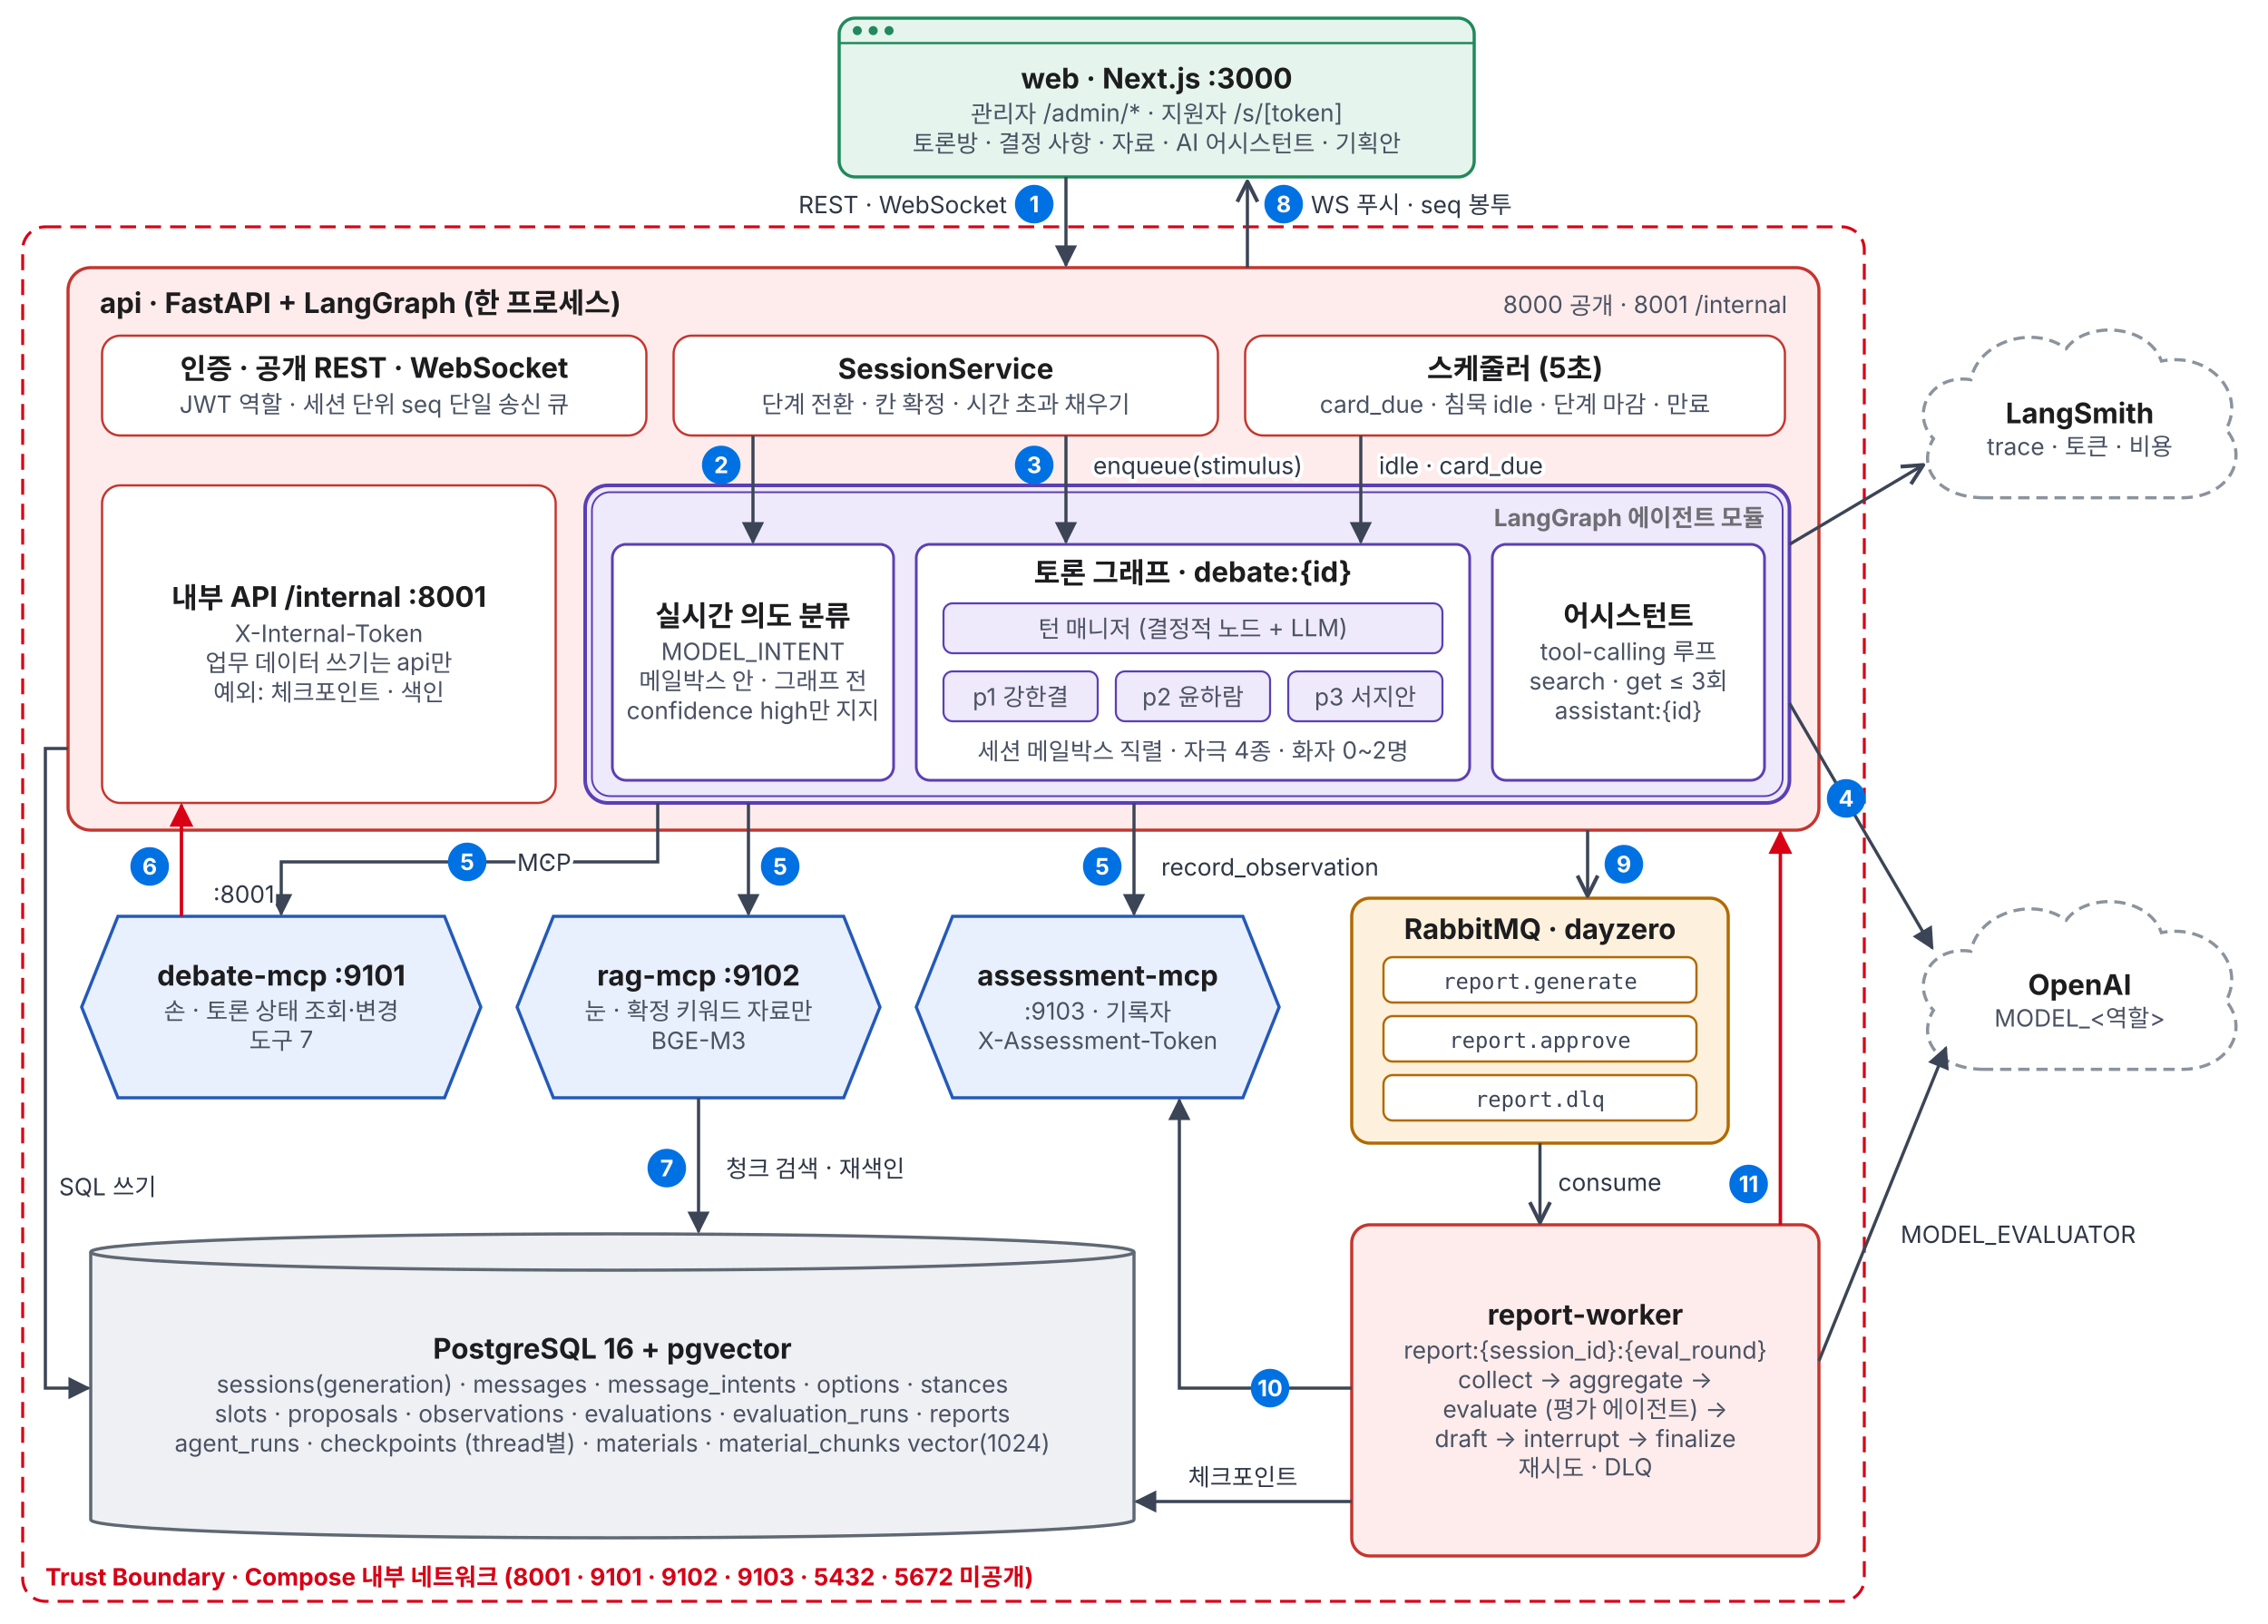
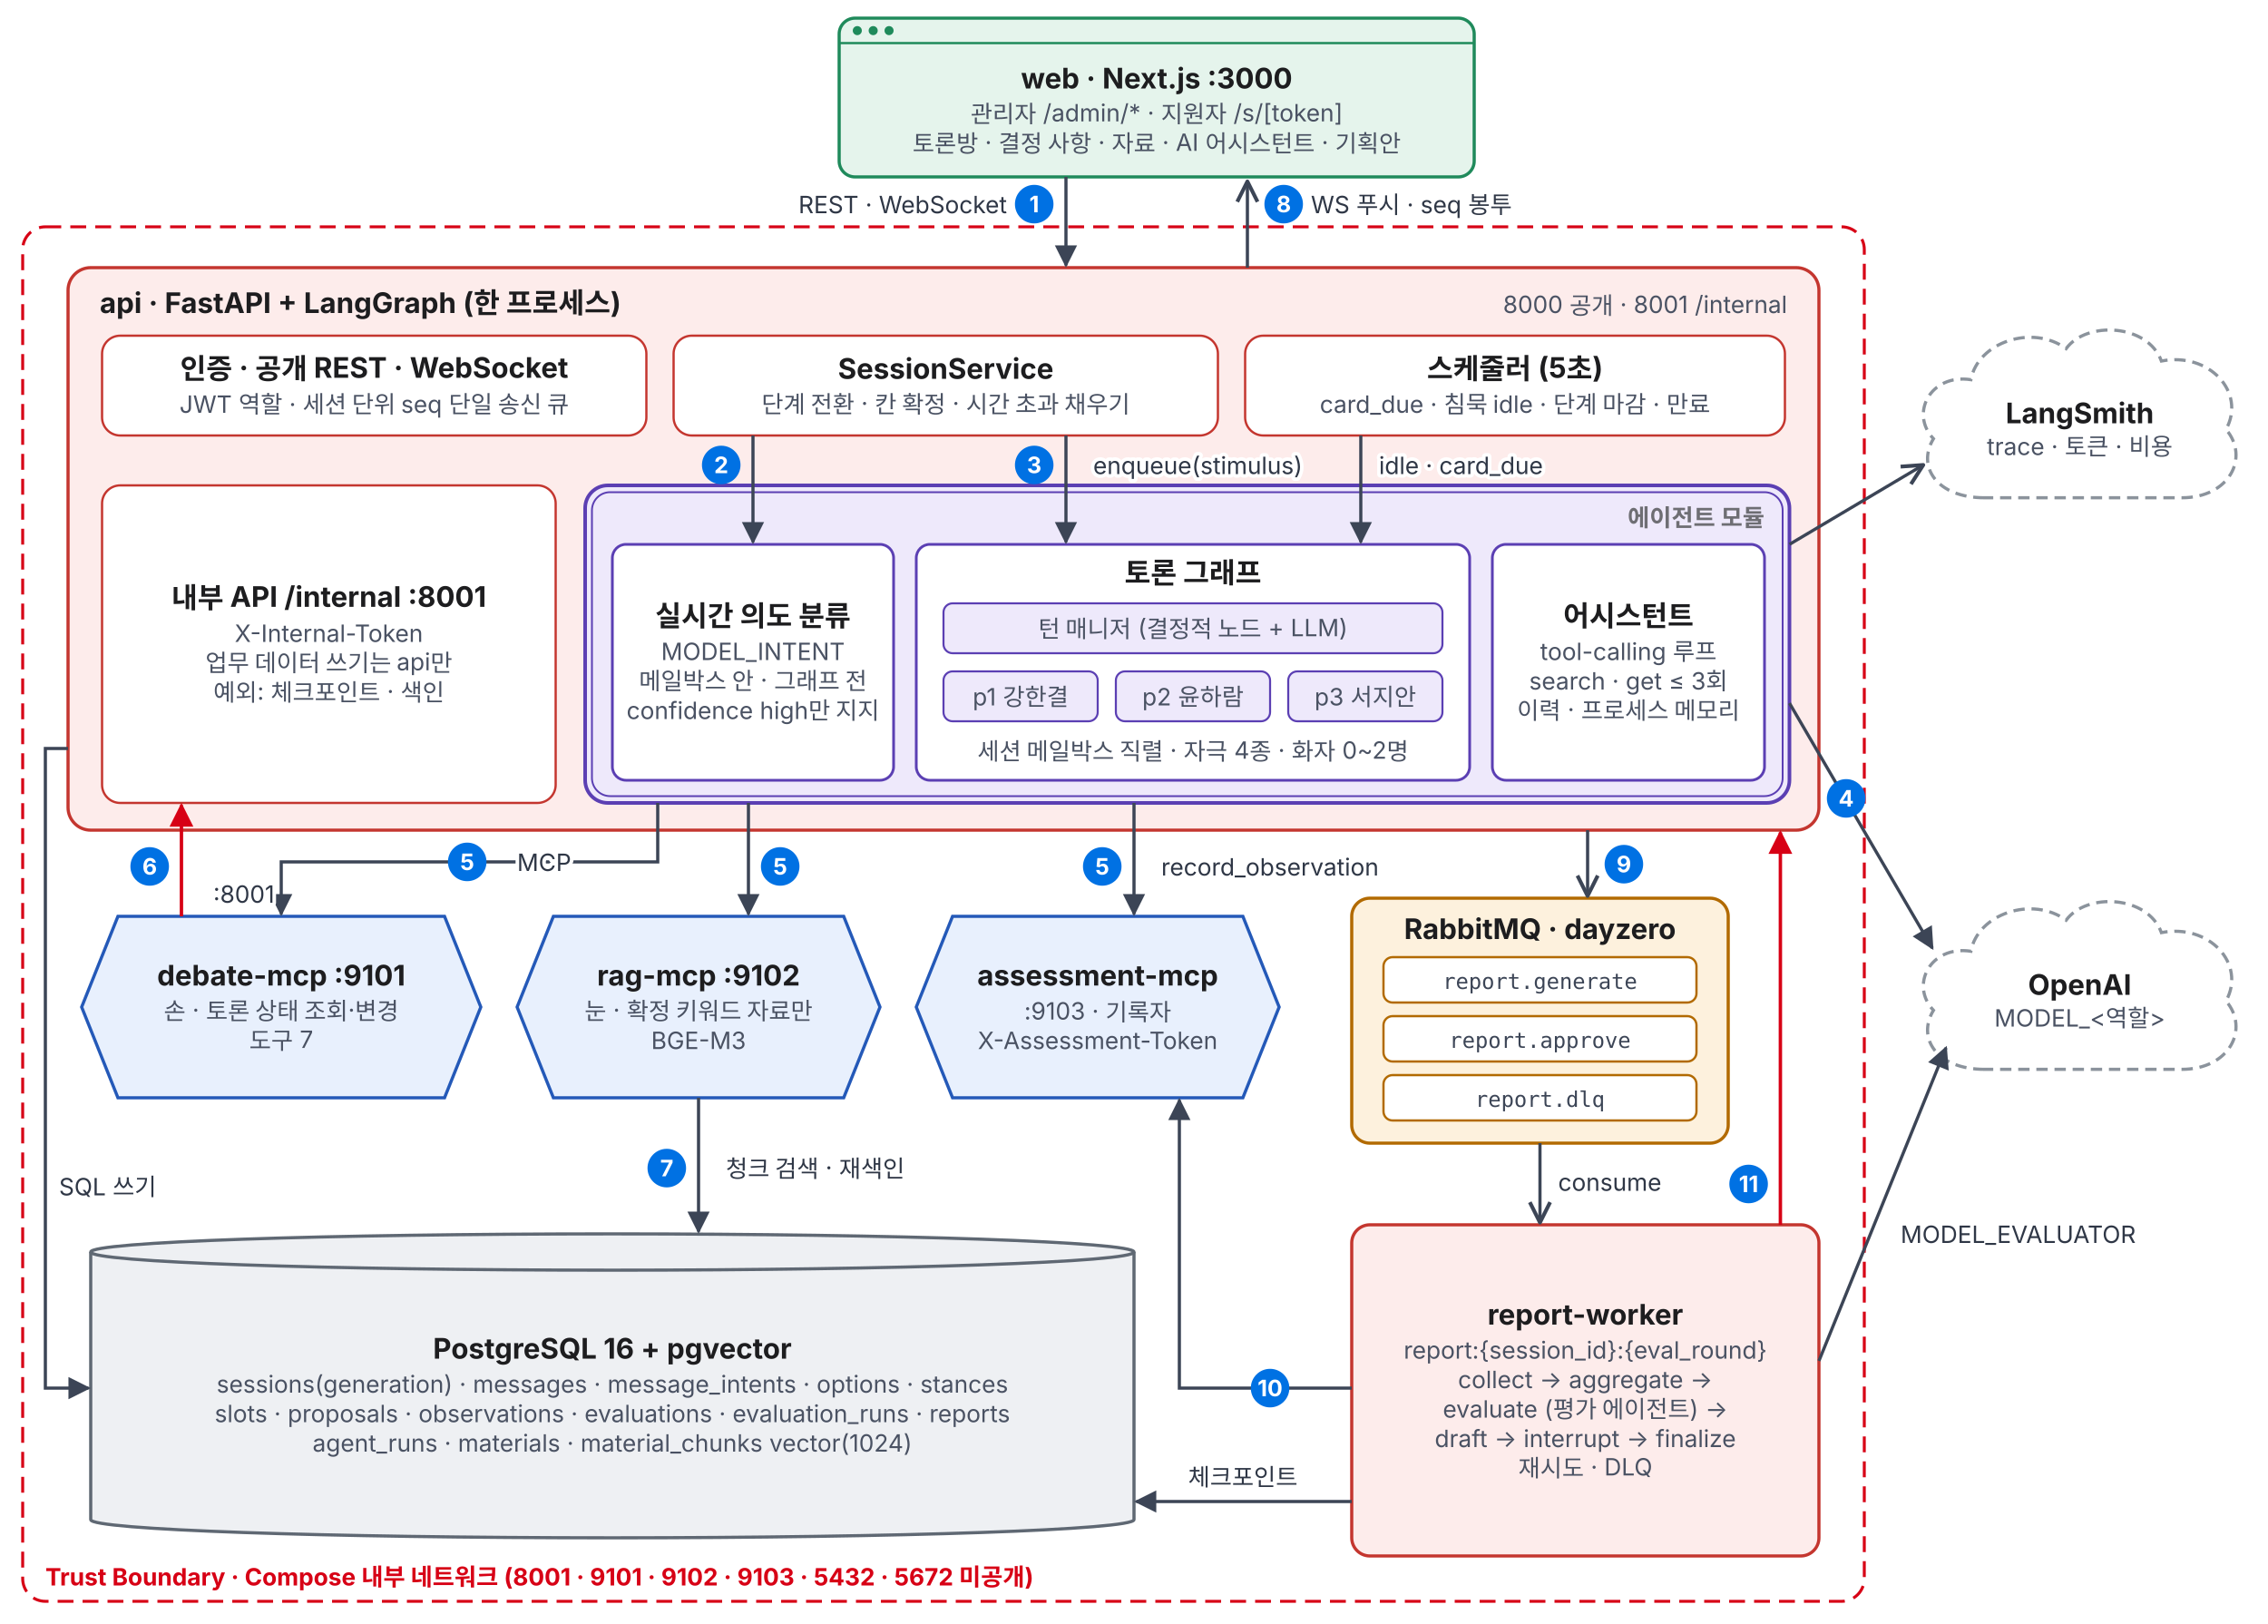
<svg xmlns="http://www.w3.org/2000/svg" viewBox="0 0 1000 716" width="1000" height="716">
  <style>
.b-seat{fill:#EEE9FB;stroke:#5B3FB3;stroke-width:.9}
.b-agentstep{fill:#EEE9FB;stroke:#5B3FB3;stroke-width:1.4}
.b-topic2{fill:#FFFFFF;stroke:#D2D2D7;stroke-width:1}
.edge-xd{stroke:#D70015;stroke-width:1.5;fill:none;stroke-dasharray:5 3}
.xmark{stroke:#D70015;stroke-width:2.6;fill:none;stroke-linecap:round}
text{font-family:"Pretendard",-apple-system,BlinkMacSystemFont,"Apple SD Gothic Neo","Noto Sans KR","Malgun Gothic",sans-serif;fill:#1D1D1F}
.t{font-size:12.5px;font-weight:700}
.s{font-size:10.5px;fill:#4A5263}
.tier{font-size:12.5px;font-weight:700;fill:#0066CC}
.mono{font-family:ui-monospace,"SF Mono",Menlo,Consolas,monospace;font-size:9.5px;fill:#3C4556}
.mono-s{font-family:ui-monospace,"SF Mono",Menlo,Consolas,monospace;font-size:8.6px;fill:#3C4556}
.lab{font-size:10.5px;fill:#2F3746}
.lab-t{font-size:10.5px;font-weight:700;fill:#1D1D1F}
.lab-b{font-size:10.5px;fill:#D70015;font-weight:700}
.lab-g{font-size:10.5px;fill:#6E6E73;font-weight:700}
.st{font-size:10px;font-weight:700;fill:#0066CC;font-family:ui-monospace,"SF Mono",Menlo,Consolas,monospace}
.numt{font-size:10px;font-weight:700;fill:#fff}
.halo{paint-order:stroke;stroke:#FFFFFF;stroke-width:3.2px;stroke-linejoin:round}
.numc{fill:#0071E3}
.edge{stroke:#3C4556;stroke-width:1.4;fill:none}
.edge-d{stroke:#3C4556;stroke-width:1.3;fill:none;stroke-dasharray:4 3}
.edge-x{stroke:#D70015;stroke-width:1.5;fill:none}
.ah{fill:#3C4556}
.ahx{fill:#D70015}
.aho{fill:none;stroke:#3C4556;stroke-width:1.5;stroke-linejoin:round}
.bnd{fill:none;stroke:#D70015;stroke-width:1.3;stroke-dasharray:7 4}
.lbnd{fill:none;stroke:#9AA3AD;stroke-width:1.1;stroke-dasharray:3 3}
.life{stroke:#9AA3AD;stroke-width:1;stroke-dasharray:4 4}
.b-web{fill:#E5F4EC;stroke:#1F8A5B;stroke-width:1.4}
.b-web-bar{stroke:#1F8A5B;stroke-width:1}
.b-web-dot{fill:#1F8A5B}
.b-api{fill:#FDECEB;stroke:#C4362F;stroke-width:1.4}
.b-in{fill:#FFFFFF;stroke:#C4362F;stroke-width:1}
.b-agent{fill:#EEE9FB;stroke:#5B3FB3;stroke-width:1.6}
.b-agent-in{fill:none;stroke:#5B3FB3;stroke-width:.8}
.b-mcp{fill:#E8F0FD;stroke:#2459B8;stroke-width:1.4}
.b-mq{fill:#FDF1DD;stroke:#B26A00;stroke-width:1.4}
.b-topic{fill:#FFFFFF;stroke:#B26A00;stroke-width:1}
.b-db{fill:#EEF0F3;stroke:#5F6873;stroke-width:1.4}
.b-ext{fill:#FFFFFF;stroke:#8B939C;stroke-width:1.4;stroke-dasharray:5 3}
.b-node{fill:#FFFFFF;stroke:#5F6873;stroke-width:1.3}
.node-top{fill:#F1F3F6}
.node-side{fill:#E3E7EC}
.b-step{fill:#F3F6FB;stroke:#0071E3;stroke-width:1.2}
.b-state{fill:#E8F2FD;stroke:#0071E3;stroke-width:1.2}
.b-note{fill:#FFFBEF;stroke:#E2CF9E;stroke-width:1}
.b-plug{fill:#FFFFFF;stroke:#5B3FB3;stroke-width:1.2}
.plug{stroke:#5B3FB3;stroke-width:1.3}
.plug-dot{fill:#5B3FB3}
.axis{stroke:#5F6873;stroke-width:1.2}
.tick{stroke:#9AA3AD;stroke-width:1}
.dot{fill:#0071E3}
.dot-rel{fill:#FFFFFF;stroke:#0071E3;stroke-width:1.5}
</style>
  <rect width="1000" height="716" fill="#FFFFFF" />
  <defs>
    <marker id="mf-v1" viewBox="0 0 10 10" refX="9" refY="5" markerWidth="7" markerHeight="7" orient="auto-start-reverse">
      <path d="M0,0 L10,5 L0,10 z" class="ah" />
    </marker>
    <marker id="mo-v1" viewBox="0 0 10 10" refX="9" refY="5" markerWidth="8" markerHeight="8" orient="auto-start-reverse">
      <path d="M1,1 L9,5 L1,9" class="aho" />
    </marker>
    <marker id="mx-v1" viewBox="0 0 10 10" refX="9" refY="5" markerWidth="7" markerHeight="7" orient="auto-start-reverse">
      <path d="M0,0 L10,5 L0,10 z" class="ahx" />
    </marker>
  </defs>
  <rect x="10" y="100" width="812" height="606" rx="10" class="bnd" />
  <text x="20.0" y="699.0" text-anchor="start" class="lab-b">Trust Boundary · Compose 내부 네트워크 (8001 · 9101 · 9102 · 9103 · 5432 · 5672 미공개)</text>
  <rect x="370" y="8" width="280" height="70" rx="7" class="b-web" />
  <line x1="370" y1="19" x2="650" y2="19" class="b-web-bar" />
  <circle cx="378" cy="13.5" r="2" class="b-web-dot" />
  <circle cx="385" cy="13.5" r="2" class="b-web-dot" />
  <circle cx="392" cy="13.5" r="2" class="b-web-dot" />
  <text x="510.0" y="39.0" text-anchor="middle" class="t">web · Next.js :3000</text>
  <text x="510.0" y="54.0" text-anchor="middle" class="s">관리자 /admin/* · 지원자 /s/[token]</text>
  <text x="510.0" y="67.0" text-anchor="middle" class="s">토론방 · 결정 사항 · 자료 · AI 어시스턴트 · 기획안</text>
  <rect x="30" y="118" width="772" height="248" rx="10" class="b-api" />
  <text x="44.0" y="138.0" text-anchor="start" class="t">api · FastAPI + LangGraph (한 프로세스)</text>
  <text x="788.0" y="138.0" text-anchor="end" class="s">8000 공개 · 8001 /internal</text>
  <rect x="45" y="148" width="240" height="44" rx="8" class="b-in" />
  <text x="165.0" y="167.0" text-anchor="middle" class="t">인증 · 공개 REST · WebSocket</text>
  <text x="165.0" y="182.0" text-anchor="middle" class="s">JWT 역할 · 세션 단위 seq 단일 송신 큐</text>
  <rect x="297" y="148" width="240" height="44" rx="8" class="b-in" />
  <text x="417.0" y="167.0" text-anchor="middle" class="t">SessionService</text>
  <text x="417.0" y="182.0" text-anchor="middle" class="s">단계 전환 · 칸 확정 · 시간 초과 채우기</text>
  <rect x="549" y="148" width="238" height="44" rx="8" class="b-in" />
  <text x="668.0" y="167.0" text-anchor="middle" class="t">스케줄러 (5초)</text>
  <text x="668.0" y="182.0" text-anchor="middle" class="s">card_due · 침묵 idle · 단계 마감 · 만료</text>
  <rect x="45" y="214" width="200" height="140" rx="8" class="b-in" />
  <text x="145.0" y="268.0" text-anchor="middle" class="t">내부 API /internal :8001</text>
  <text x="145.0" y="283.0" text-anchor="middle" class="s">X-Internal-Token</text>
  <text x="145.0" y="296.0" text-anchor="middle" class="s">업무 데이터 쓰기는 api만</text>
  <text x="145.0" y="309.0" text-anchor="middle" class="s">예외: 체크포인트 · 색인</text>
  <rect x="258" y="214" width="531" height="140" rx="10" class="b-agent" />
  <rect x="261" y="217" width="525" height="134" rx="8" class="b-agent-in" />
-   <text x="778.0" y="232.0" text-anchor="end" class="lab-g">LangGraph 에이전트 모듈</text>
+   <text x="778.0" y="232.0" text-anchor="end" class="lab-g">에이전트 모듈</text>
  <rect x="270" y="240" width="124" height="104" rx="6" class="b-plug" />
  <text x="332.0" y="276.0" text-anchor="middle" class="t">실시간 의도 분류</text>
  <text x="332.0" y="291.0" text-anchor="middle" class="s">MODEL_INTENT</text>
  <text x="332.0" y="304.0" text-anchor="middle" class="s">메일박스 안 · 그래프 전</text>
  <text x="332.0" y="317.0" text-anchor="middle" class="s">confidence high만 지지</text>
  <rect x="404" y="240" width="244" height="104" rx="6" class="b-plug" />
-   <text x="526.0" y="257.0" text-anchor="middle" class="t">토론 그래프 · debate:{id}</text>
+   <text x="526.0" y="257.0" text-anchor="middle" class="t">토론 그래프</text>
  <rect x="416" y="266" width="220" height="22" rx="4" class="b-seat" />
  <text x="526.0" y="281.0" text-anchor="middle" class="s">턴 매니저 (결정적 노드 + LLM)</text>
  <rect x="416" y="296" width="68" height="22" rx="4" class="b-seat" />
  <text x="450.0" y="311.0" text-anchor="middle" class="s">p1 강한결</text>
  <rect x="492" y="296" width="68" height="22" rx="4" class="b-seat" />
  <text x="526.0" y="311.0" text-anchor="middle" class="s">p2 윤하람</text>
  <rect x="568" y="296" width="68" height="22" rx="4" class="b-seat" />
  <text x="602.0" y="311.0" text-anchor="middle" class="s">p3 서지안</text>
  <text x="526.0" y="335.0" text-anchor="middle" class="s">세션 메일박스 직렬 · 자극 4종 · 화자 0~2명</text>
  <rect x="658" y="240" width="120" height="104" rx="6" class="b-plug" />
  <text x="718.0" y="276.0" text-anchor="middle" class="t">어시스턴트</text>
  <text x="718.0" y="291.0" text-anchor="middle" class="s">tool-calling 루프</text>
  <text x="718.0" y="304.0" text-anchor="middle" class="s">search · get ≤ 3회</text>
-   <text x="718.0" y="317.0" text-anchor="middle" class="s">assistant:{id}</text>
+   <text x="718.0" y="317.0" text-anchor="middle" class="s">이력 · 프로세스 메모리</text>
  <path d="M22,58 C8,58 2,48 7,39 C0,31 6,18 18,20 C20,8 36,2 46,10 C52,1 70,2 74,14 C88,11 99,24 93,36 C100,45 94,58 80,58 Z" transform="translate(842,140) scale(1.500,1.370)" class="b-ext" vector-effect="non-scaling-stroke" />
  <text x="917.0" y="186.6" text-anchor="middle" class="t">LangSmith</text>
  <text x="917.0" y="200.6" text-anchor="middle" class="s">trace · 토큰 · 비용</text>
  <path d="M22,58 C8,58 2,48 7,39 C0,31 6,18 18,20 C20,8 36,2 46,10 C52,1 70,2 74,14 C88,11 99,24 93,36 C100,45 94,58 80,58 Z" transform="translate(842,392) scale(1.500,1.370)" class="b-ext" vector-effect="non-scaling-stroke" />
  <text x="917.0" y="438.6" text-anchor="middle" class="t">OpenAI</text>
  <text x="917.0" y="452.6" text-anchor="middle" class="s">MODEL_&lt;역할&gt;</text>
  <polygon points="52,404 196,404 212,444.0 196,484 52,484 36,444.0" class="b-mcp" />
  <text x="124.0" y="434.5" text-anchor="middle" class="t">debate-mcp :9101</text>
  <text x="124.0" y="449.5" text-anchor="middle" class="s">손 · 토론 상태 조회·변경</text>
  <text x="124.0" y="462.5" text-anchor="middle" class="s">도구 7</text>
  <polygon points="244,404 372,404 388,444.0 372,484 244,484 228,444.0" class="b-mcp" />
  <text x="308.0" y="434.5" text-anchor="middle" class="t">rag-mcp :9102</text>
  <text x="308.0" y="449.5" text-anchor="middle" class="s">눈 · 확정 키워드 자료만</text>
  <text x="308.0" y="462.5" text-anchor="middle" class="s">BGE-M3</text>
  <polygon points="420,404 548,404 564,444.0 548,484 420,484 404,444.0" class="b-mcp" />
  <text x="484.0" y="434.5" text-anchor="middle" class="t">assessment-mcp</text>
  <text x="484.0" y="449.5" text-anchor="middle" class="s">:9103 · 기록자</text>
  <text x="484.0" y="462.5" text-anchor="middle" class="s">X-Assessment-Token</text>
  <rect x="596" y="396" width="166" height="108" rx="8" class="b-mq" />
  <text x="679.0" y="414.0" text-anchor="middle" class="t">RabbitMQ · dayzero</text>
  <rect x="610" y="422" width="138" height="20" rx="4" class="b-topic" />
  <text x="679.0" y="436.0" text-anchor="middle" class="mono">report.generate</text>
  <rect x="610" y="448" width="138" height="20" rx="4" class="b-topic" />
  <text x="679.0" y="462.0" text-anchor="middle" class="mono">report.approve</text>
  <rect x="610" y="474" width="138" height="20" rx="4" class="b-topic" />
  <text x="679.0" y="488.0" text-anchor="middle" class="mono">report.dlq</text>
  <rect x="596" y="540" width="206" height="146" rx="8" class="b-api" />
  <text x="699.0" y="584.0" text-anchor="middle" class="t">report-worker</text>
  <text x="699.0" y="599.0" text-anchor="middle" class="s">report:{session_id}:{eval_round}</text>
  <text x="699.0" y="612.0" text-anchor="middle" class="s">collect → aggregate →</text>
  <text x="699.0" y="625.0" text-anchor="middle" class="s">evaluate (평가 에이전트) →</text>
  <text x="699.0" y="638.0" text-anchor="middle" class="s">draft → interrupt → finalize</text>
  <text x="699.0" y="651.0" text-anchor="middle" class="s">재시도 · DLQ</text>
  <path d="M40,552 A230.0,8 0 0 1 500,552 L500,670 A230.0,8 0 0 1 40,670 Z" class="b-db" />
  <path d="M40,552 A230.0,8 0 0 0 500,552" class="b-db" fill="none" />
  <text x="270.0" y="599.0" text-anchor="middle" class="t">PostgreSQL 16 + pgvector</text>
  <text x="270.0" y="614.0" text-anchor="middle" class="s">sessions(generation) · messages · message_intents · options · stances</text>
  <text x="270.0" y="627.0" text-anchor="middle" class="s">slots · proposals · observations · evaluations · evaluation_runs · reports</text>
-   <text x="270.0" y="640.0" text-anchor="middle" class="s">agent_runs · checkpoints (thread별) · materials · material_chunks vector(1024)</text>
+   <text x="270.0" y="640.0" text-anchor="middle" class="s">agent_runs · materials · material_chunks vector(1024)</text>
  <line x1="470" y1="78" x2="470" y2="117" class="edge" marker-end="url(#mf-v1)" />
  <circle cx="456" cy="90" r="8.5" class="numc" />
  <text x="456.0" y="93.6" text-anchor="middle" class="numt">1</text>
  <text x="444.0" y="94.0" text-anchor="end" class="lab halo">REST · WebSocket</text>
  <line x1="550" y1="118" x2="550" y2="80" class="edge" marker-end="url(#mo-v1)" />
  <circle cx="566" cy="90" r="8.5" class="numc" />
  <text x="566.0" y="93.6" text-anchor="middle" class="numt">8</text>
  <text x="578.0" y="94.0" text-anchor="start" class="lab halo">WS 푸시 · seq 봉투</text>
  <line x1="332" y1="192" x2="332" y2="239" class="edge" marker-end="url(#mf-v1)" />
  <circle cx="318" cy="205" r="8.5" class="numc" />
  <text x="318.0" y="208.6" text-anchor="middle" class="numt">2</text>
  <line x1="470" y1="192" x2="470" y2="239" class="edge" marker-end="url(#mf-v1)" />
  <circle cx="456" cy="205" r="8.5" class="numc" />
  <text x="456.0" y="208.6" text-anchor="middle" class="numt">3</text>
  <text x="482.0" y="209.0" text-anchor="start" class="lab halo">enqueue(stimulus)</text>
  <line x1="600" y1="192" x2="600" y2="239" class="edge" marker-end="url(#mf-v1)" />
  <text x="608.0" y="209.0" text-anchor="start" class="lab halo">idle · card_due</text>
  <line x1="789" y1="310" x2="852" y2="418" class="edge" marker-end="url(#mf-v1)" />
  <circle cx="814" cy="352" r="8.5" class="numc" />
  <text x="814.0" y="355.6" text-anchor="middle" class="numt">4</text>
  <line x1="789" y1="240" x2="848" y2="205" class="edge" marker-end="url(#mo-v1)" />
  <polyline points="290,354 290,380 124,380 124,403" class="edge" marker-end="url(#mf-v1)" />
  <circle cx="206" cy="380" r="8.5" class="numc" />
  <text x="206.0" y="383.6" text-anchor="middle" class="numt">5</text>
  <text x="228.0" y="384.0" text-anchor="start" class="lab halo">MCP</text>
  <line x1="330" y1="354" x2="330" y2="403" class="edge" marker-end="url(#mf-v1)" />
  <circle cx="344" cy="382" r="8.5" class="numc" />
  <text x="344.0" y="385.6" text-anchor="middle" class="numt">5</text>
  <line x1="500" y1="354" x2="500" y2="403" class="edge" marker-end="url(#mf-v1)" />
  <circle cx="486" cy="382" r="8.5" class="numc" />
  <text x="486.0" y="385.6" text-anchor="middle" class="numt">5</text>
  <text x="512.0" y="386.0" text-anchor="start" class="lab halo">record_observation</text>
  <line x1="80" y1="404" x2="80" y2="355" class="edge-x" marker-end="url(#mx-v1)" />
  <circle cx="66" cy="382" r="8.5" class="numc" />
  <text x="66.0" y="385.6" text-anchor="middle" class="numt">6</text>
  <text x="94.0" y="398.0" text-anchor="start" class="lab halo">:8001</text>
  <line x1="308" y1="484" x2="308" y2="543" class="edge" marker-end="url(#mf-v1)" />
  <circle cx="294" cy="515" r="8.5" class="numc" />
  <text x="294.0" y="518.6" text-anchor="middle" class="numt">7</text>
  <text x="320.0" y="519.0" text-anchor="start" class="lab halo">청크 검색 · 재색인</text>
  <polyline points="30,330 20,330 20,612 39,612" class="edge" marker-end="url(#mf-v1)" />
  <text x="26.0" y="527.0" text-anchor="start" class="lab halo">SQL 쓰기</text>
  <line x1="700" y1="366" x2="700" y2="395" class="edge" marker-end="url(#mo-v1)" />
  <circle cx="716" cy="381" r="8.5" class="numc" />
  <text x="716.0" y="384.6" text-anchor="middle" class="numt">9</text>
  <line x1="679" y1="504" x2="679" y2="539" class="edge" marker-end="url(#mo-v1)" />
  <text x="687.0" y="525.0" text-anchor="start" class="lab halo">consume</text>
  <polyline points="596,612 520,612 520,485" class="edge" marker-end="url(#mf-v1)" />
  <circle cx="560" cy="612" r="8.5" class="numc" />
  <text x="560.0" y="615.6" text-anchor="middle" class="numt">10</text>
  <polyline points="785,540 785,367" class="edge-x" marker-end="url(#mx-v1)" />
  <circle cx="771" cy="522" r="8.5" class="numc" />
  <text x="771.0" y="525.6" text-anchor="middle" class="numt">11</text>
  <line x1="802" y1="600" x2="858" y2="462" class="edge" marker-end="url(#mf-v1)" />
  <text x="838.0" y="548.0" text-anchor="start" class="lab halo">MODEL_EVALUATOR</text>
  <line x1="596" y1="662" x2="501" y2="662" class="edge" marker-end="url(#mf-v1)" />
  <text x="548.0" y="655.0" text-anchor="middle" class="lab halo">체크포인트</text>
</svg>
